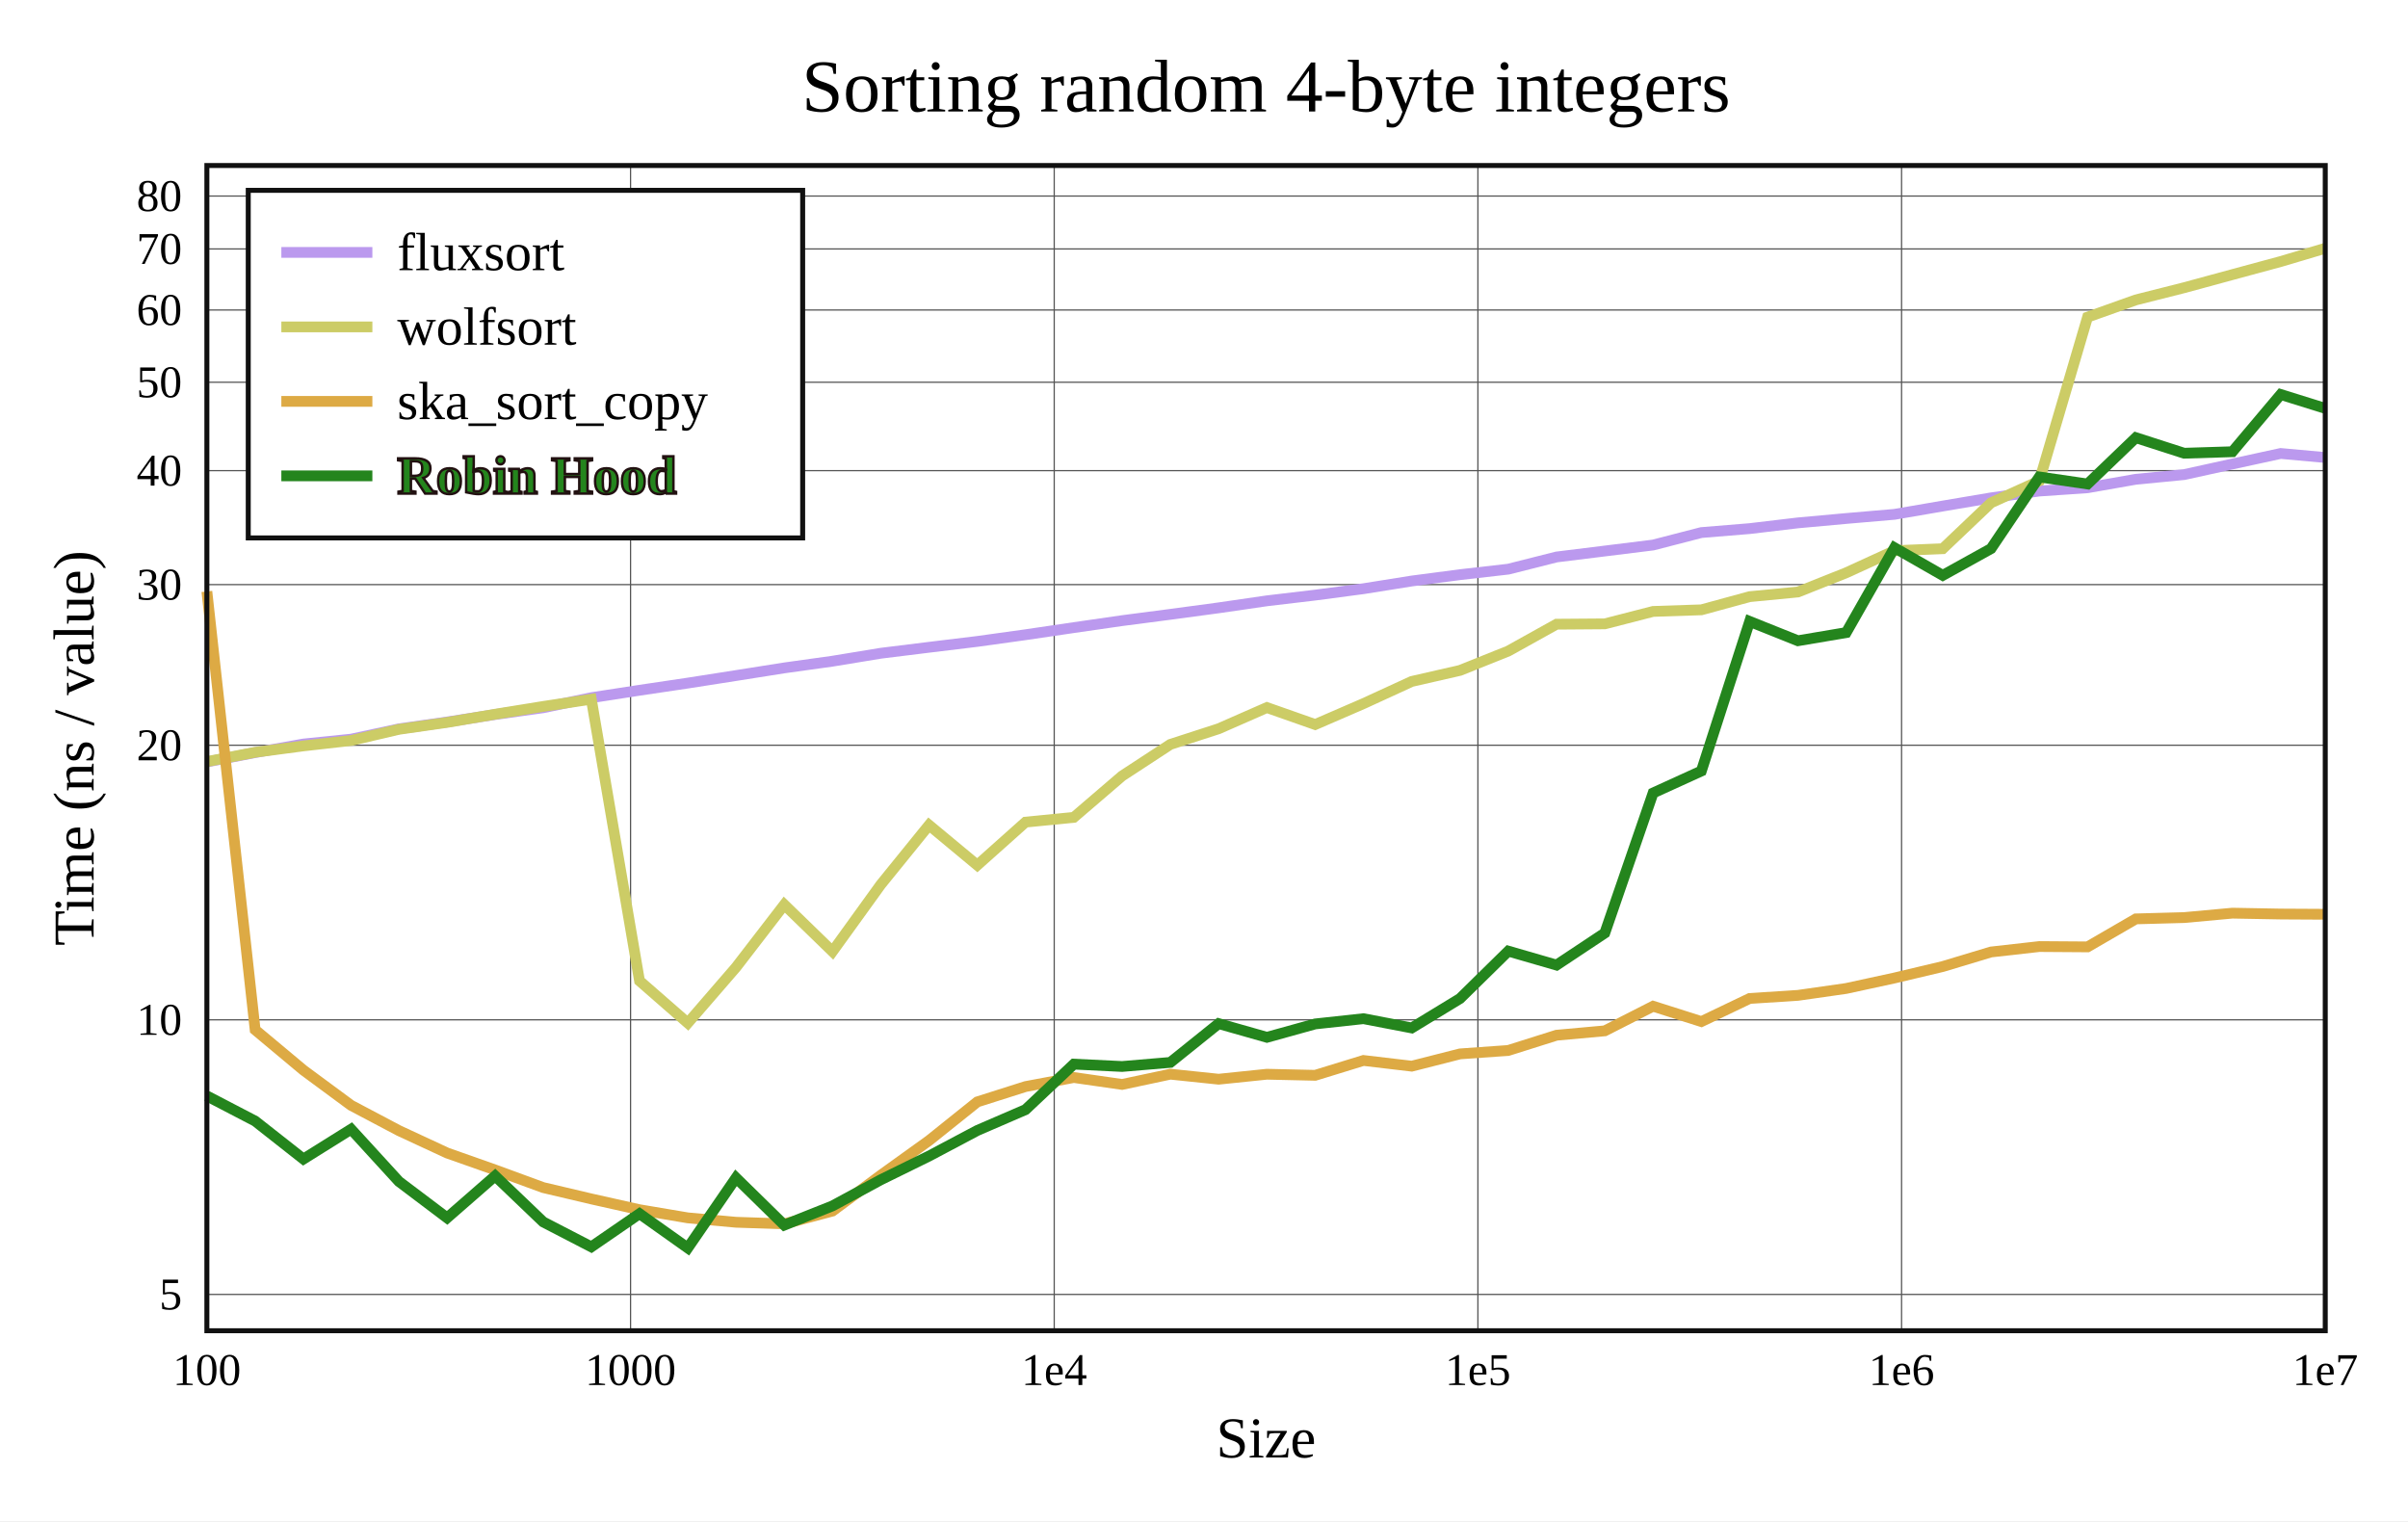
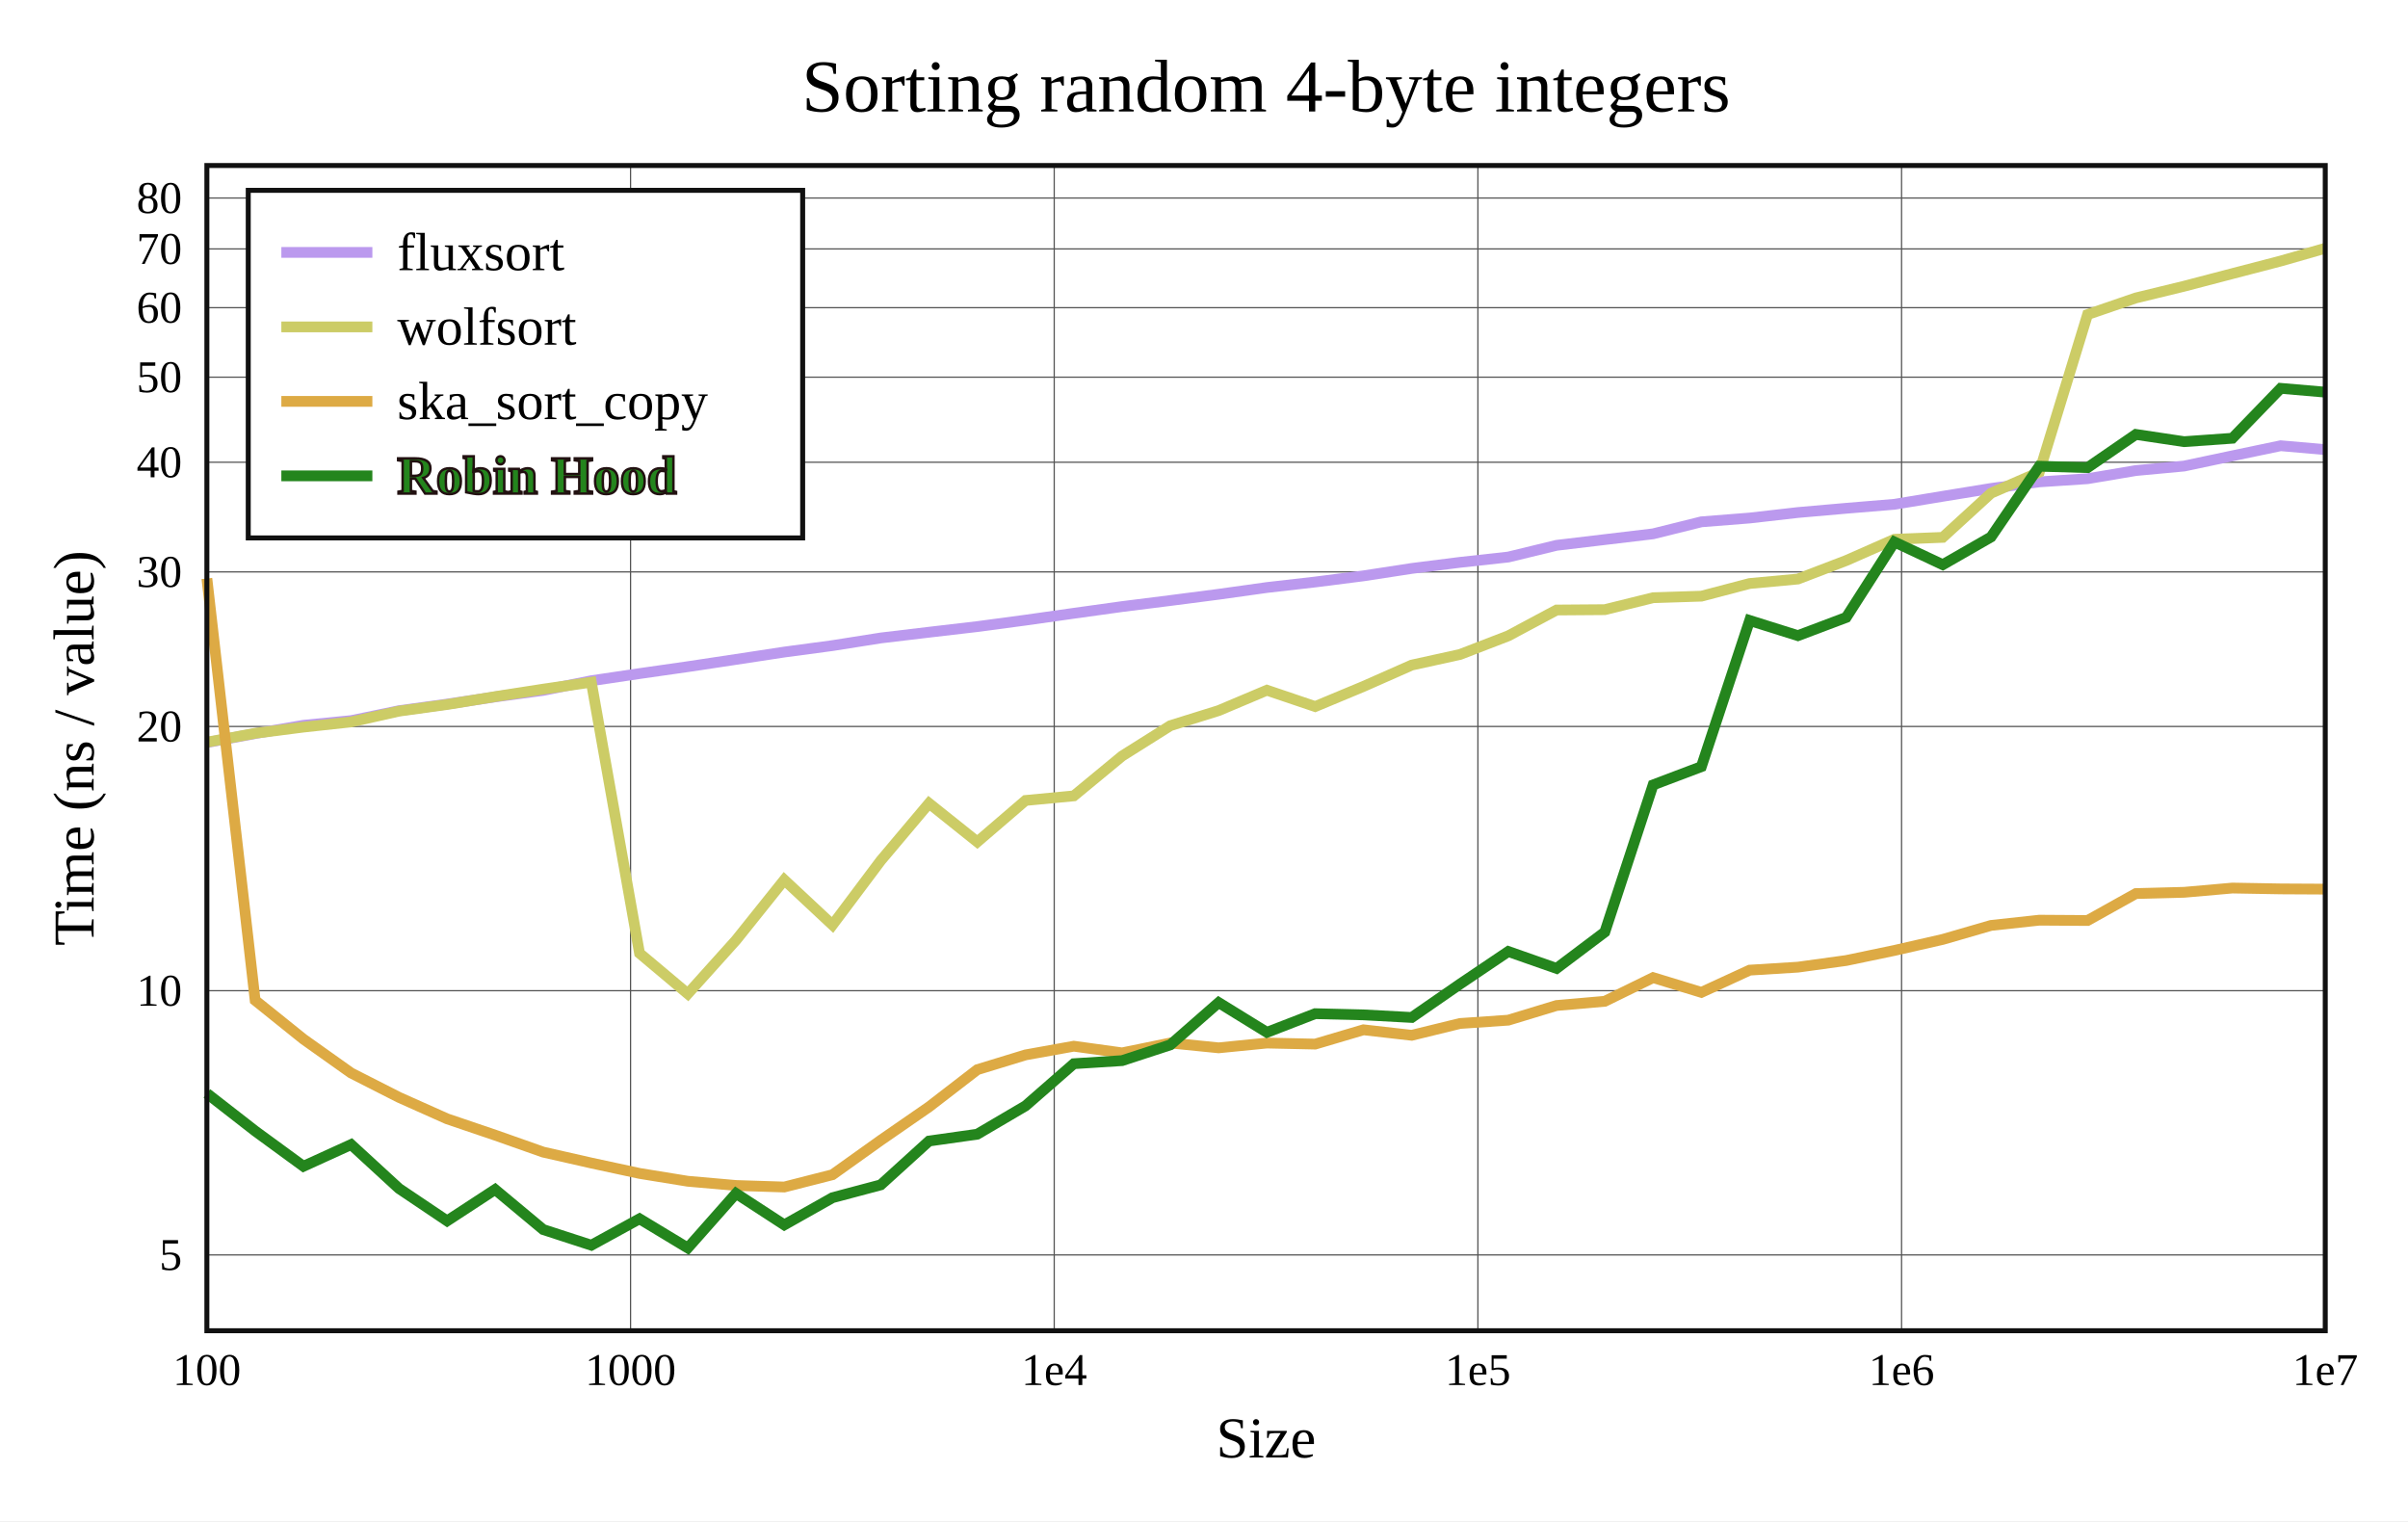
<svg xmlns="http://www.w3.org/2000/svg" viewBox="-50 -40 582 367.6" height="551.400" width="873">
  <g stroke-width="1.2" font-size="14px" text-anchor="middle">
    <rect fill="white" x="-50" y="-40" width="582" height="367.6" />
    <text dy="0.33em" font-size="18px" x="256" y="-19">Sorting random 4-byte integers</text>
    <text dy="0.33em" x="256" y="307.6">Size</text>
    <text dy="0.33em" transform="rotate(-90)" x="-140.8" y="-32">Time (ns / value)</text>
    <g stroke-width="0.3" stroke="#555">
      <path d="M102.4 0v281.6" />
      <path d="M204.8 0v281.6" />
      <path d="M307.2 0v281.6" />
      <path d="M409.6 0v281.6" />
-       <path d="M0 272.825h512" />
-       <path d="M0 206.463h512" />
-       <path d="M0 140.101h512" />
-       <path d="M0 101.282h512" />
-       <path d="M0 73.740h512" />
-       <path d="M0 52.376h512" />
-       <path d="M0 34.920h512" />
-       <path d="M0 20.162h512" />
-       <path d="M0 7.378h512" />
+       <path d="M0 263.279h512" />
+       <path d="M0 199.423h512" />
+       <path d="M0 135.567h512" />
+       <path d="M0 98.213h512" />
+       <path d="M0 71.711h512" />
+       <path d="M0 51.153h512" />
+       <path d="M0 34.357h512" />
+       <path d="M0 20.156h512" />
+       <path d="M0 7.854h512" />
    </g>
    <g font-size="11px">
      <text dy="0.33em" x="0" y="291.1">100</text>
      <text dy="0.33em" x="102.4" y="291.1">1000</text>
      <text dy="0.33em" x="204.8" y="291.1">1e4</text>
      <text dy="0.33em" x="307.2" y="291.1">1e5</text>
      <text dy="0.33em" x="409.6" y="291.1">1e6</text>
      <text dy="0.33em" x="512" y="291.1">1e7</text>
      <g text-anchor="end">
-         <text dy="0.33em" x="-6" y="272.825">5</text>
-         <text dy="0.33em" x="-6" y="206.463">10</text>
-         <text dy="0.33em" x="-6" y="140.101">20</text>
-         <text dy="0.33em" x="-6" y="101.282">30</text>
-         <text dy="0.33em" x="-6" y="73.740">40</text>
-         <text dy="0.33em" x="-6" y="52.376">50</text>
-         <text dy="0.33em" x="-6" y="34.920">60</text>
-         <text dy="0.33em" x="-6" y="20.162">70</text>
-         <text dy="0.33em" x="-6" y="7.378">80</text>
+         <text dy="0.33em" x="-6" y="263.279">5</text>
+         <text dy="0.33em" x="-6" y="199.423">10</text>
+         <text dy="0.33em" x="-6" y="135.567">20</text>
+         <text dy="0.33em" x="-6" y="98.213">30</text>
+         <text dy="0.33em" x="-6" y="71.711">40</text>
+         <text dy="0.33em" x="-6" y="51.153">50</text>
+         <text dy="0.33em" x="-6" y="34.357">60</text>
+         <text dy="0.33em" x="-6" y="20.156">70</text>
+         <text dy="0.33em" x="-6" y="7.854">80</text>
      </g>
    </g>
    <g stroke-width="2.6" fill="none">
-       <path stroke="#b9e" d="M0 144.134L11.667 141.879L23.335 139.810L34.861 138.634L46.419 136.144L58.063 134.482L69.666 132.671L81.284 131.042L92.918 128.612L104.569 126.816L116.237 125.082L127.892 123.258L139.556 121.413L151.212 119.789L162.879 117.872L174.540 116.430L186.206 115.016L197.869 113.394L209.537 111.675L221.204 109.989L232.871 108.467L244.537 106.898L256.205 105.201L267.872 103.818L279.539 102.273L291.206 100.412L302.874 98.881L314.542 97.549L326.209 94.605L337.877 93.163L349.545 91.717L361.212 88.704L372.880 87.749L384.548 86.365L396.216 85.304L407.883 84.301L419.551 82.294L431.219 80.320L442.887 78.671L454.555 77.873L466.222 75.825L477.890 74.695L489.558 72.130L501.226 69.592L512 70.571" />
-       <path stroke="#cc6" d="M0 144.050L11.667 141.806L23.335 140.260L34.861 138.959L46.419 136.254L58.063 134.586L69.666 132.609L81.284 130.729L92.918 128.978L104.569 197.051L116.237 207.242L127.892 193.768L139.556 178.629L151.212 189.946L162.879 173.785L174.540 159.399L186.206 169.091L197.869 158.682L209.537 157.532L221.204 147.524L232.871 139.896L244.537 136.117L256.205 130.998L267.872 135.098L279.539 130.045L291.206 124.686L302.874 122.018L314.542 117.339L326.209 110.853L337.877 110.765L349.545 107.765L361.212 107.376L372.880 104.195L384.548 103.070L396.216 98.424L407.883 93.087L419.551 92.608L431.219 81.512L442.887 76.218L454.555 36.638L466.222 32.479L477.890 29.532L489.558 26.361L501.226 23.204L512 20" />
-       <path stroke="#da4" d="M0 102.937L11.667 208.877L23.335 218.626L34.861 227.135L46.419 233.243L58.063 238.648L69.666 242.741L81.284 247.002L92.918 249.746L104.569 252.354L116.237 254.322L127.892 255.385L139.556 255.769L151.212 252.679L162.879 244.022L174.540 235.641L186.206 226.295L197.869 222.588L209.537 220.403L221.204 222.079L232.871 219.598L244.537 220.814L256.205 219.609L267.872 219.873L279.539 216.285L291.206 217.663L302.874 214.696L314.542 213.865L326.209 210.182L337.877 209.123L349.545 203.179L361.212 206.885L372.880 201.301L384.548 200.551L396.216 198.882L407.883 196.351L419.551 193.583L431.219 190.067L442.887 188.753L454.555 188.832L466.222 182.069L477.890 181.750L489.558 180.684L501.226 180.896L512 180.955" />
-       <path stroke="#24851d" d="M0 224.858L11.667 230.928L23.335 240.106L34.861 232.902L46.419 245.536L58.063 254.322L69.666 244.192L81.284 255.306L92.918 261.327L104.569 253.317L116.237 261.6L127.892 244.648L139.556 256.074L151.212 251.431L162.879 245.120L174.540 239.388L186.206 233.205L197.869 228.163L209.537 217.169L221.204 217.739L232.871 216.753L244.537 207.377L256.205 210.691L267.872 207.454L279.539 206.186L291.206 208.427L302.874 201.319L314.542 189.857L326.209 193.232L337.877 185.483L349.545 151.641L361.212 146.326L372.880 110.185L384.548 114.850L396.216 112.878L407.883 92.372L419.551 99.049L431.219 92.588L442.887 75.262L454.555 76.967L466.222 65.775L477.890 69.532L489.558 69.169L501.226 55.336L512 58.694" />
+       <path stroke="#b9e" d="M0 139.448L11.667 137.278L23.335 135.286L34.861 134.154L46.419 131.759L58.063 130.160L69.666 128.417L81.284 126.849L92.918 124.512L104.569 122.783L116.237 121.115L127.892 119.360L139.556 117.584L151.212 116.021L162.879 114.177L174.540 112.789L186.206 111.428L197.869 109.868L209.537 108.214L221.204 106.592L232.871 105.127L244.537 103.617L256.205 101.984L267.872 100.653L279.539 99.167L291.206 97.376L302.874 95.903L314.542 94.621L326.209 91.788L337.877 90.401L349.545 89.010L361.212 86.110L372.880 85.191L384.548 83.860L396.216 82.838L407.883 81.874L419.551 79.942L431.219 78.043L442.887 76.455L454.555 75.687L466.222 73.718L477.890 72.630L489.558 70.162L501.226 67.719L512 68.662" />
+       <path stroke="#cc6" d="M0 139.366L11.667 137.207L23.335 135.719L34.861 134.468L46.419 131.865L58.063 130.260L69.666 128.357L81.284 126.548L92.918 124.864L104.569 190.367L116.237 200.172L127.892 187.207L139.556 172.640L151.212 183.529L162.879 167.979L174.540 154.136L186.206 163.462L197.869 153.446L209.537 152.339L221.204 142.709L232.871 135.369L244.537 131.732L256.205 126.807L267.872 130.752L279.539 125.890L291.206 120.733L302.874 118.166L314.542 113.663L326.209 107.423L337.877 107.338L349.545 104.451L361.212 104.077L372.880 101.016L384.548 99.934L396.216 95.463L407.883 90.328L419.551 89.867L431.219 79.190L442.887 74.095L454.555 36.010L466.222 32.007L477.890 29.172L489.558 26.121L501.226 23.083L512 20" />
+       <path stroke="#da4" d="M0 99.805L11.667 201.746L23.335 211.126L34.861 219.315L46.419 225.192L58.063 230.393L69.666 234.331L81.284 238.431L92.918 241.071L104.569 243.581L116.237 245.475L127.892 246.498L139.556 246.867L151.212 243.894L162.879 235.564L174.540 227.499L186.206 218.506L197.869 214.939L209.537 212.837L221.204 214.449L232.871 212.062L244.537 213.232L256.205 212.073L267.872 212.327L279.539 208.874L291.206 210.200L302.874 207.345L314.542 206.545L326.209 203.002L337.877 201.982L349.545 196.263L361.212 199.829L372.880 194.456L384.548 193.734L396.216 192.128L407.883 189.693L419.551 187.029L431.219 183.646L442.887 182.381L454.555 182.458L466.222 175.950L477.890 175.643L489.558 174.617L501.226 174.821L512 174.878" />
+       <path stroke="#24851d" d="M0 224.246L11.667 233.327L23.335 241.857L34.861 236.606L46.419 247.223L58.063 255.053L69.666 247.471L81.284 257.150L92.918 260.933L104.569 254.549L116.237 261.6L127.892 248.422L139.556 256.019L151.212 249.447L162.879 246.345L174.540 235.755L186.206 234.103L197.869 227.249L209.537 217.067L221.204 216.323L232.871 212.507L244.537 202.296L256.205 209.488L267.872 204.976L279.539 205.261L291.206 205.891L302.874 197.816L314.542 189.950L326.209 194.038L337.877 185.251L349.545 149.687L361.212 145.273L372.880 109.952L384.548 113.616L396.216 109.215L407.883 90.987L419.551 96.467L431.219 89.777L442.887 72.676L454.555 73.012L466.222 64.988L477.890 66.737L489.558 65.911L501.226 53.851L512 54.772" />
    </g>
    <rect stroke="#111" fill="none" x="0" y="0" width="512" height="281.6" />
    <g transform="translate(10,6)" text-anchor="start" font-size="13px">
      <rect fill="white" stroke="#111" x="0" y="0" width="134" height="84" />
      <g stroke-width="2.6">
        <path stroke="#b9e" d="M8 15h22" />
        <path stroke="#cc6" d="M8 33h22" />
        <path stroke="#da4" d="M8 51h22" />
        <path stroke="#24851d" d="M8 69h22" />
      </g>
      <text dy="0.33em" x="36" y="15">fluxsort</text>
      <text dy="0.33em" x="36" y="33">wolfsort</text>
      <text dy="0.33em" x="36" y="51">ska_sort_copy</text>
      <text dy="0.33em" font-weight="bold" stroke-width="0.6" stroke="#211" fill="#24851d" x="36" y="69">Robin Hood</text>
    </g>
  </g>
</svg>
